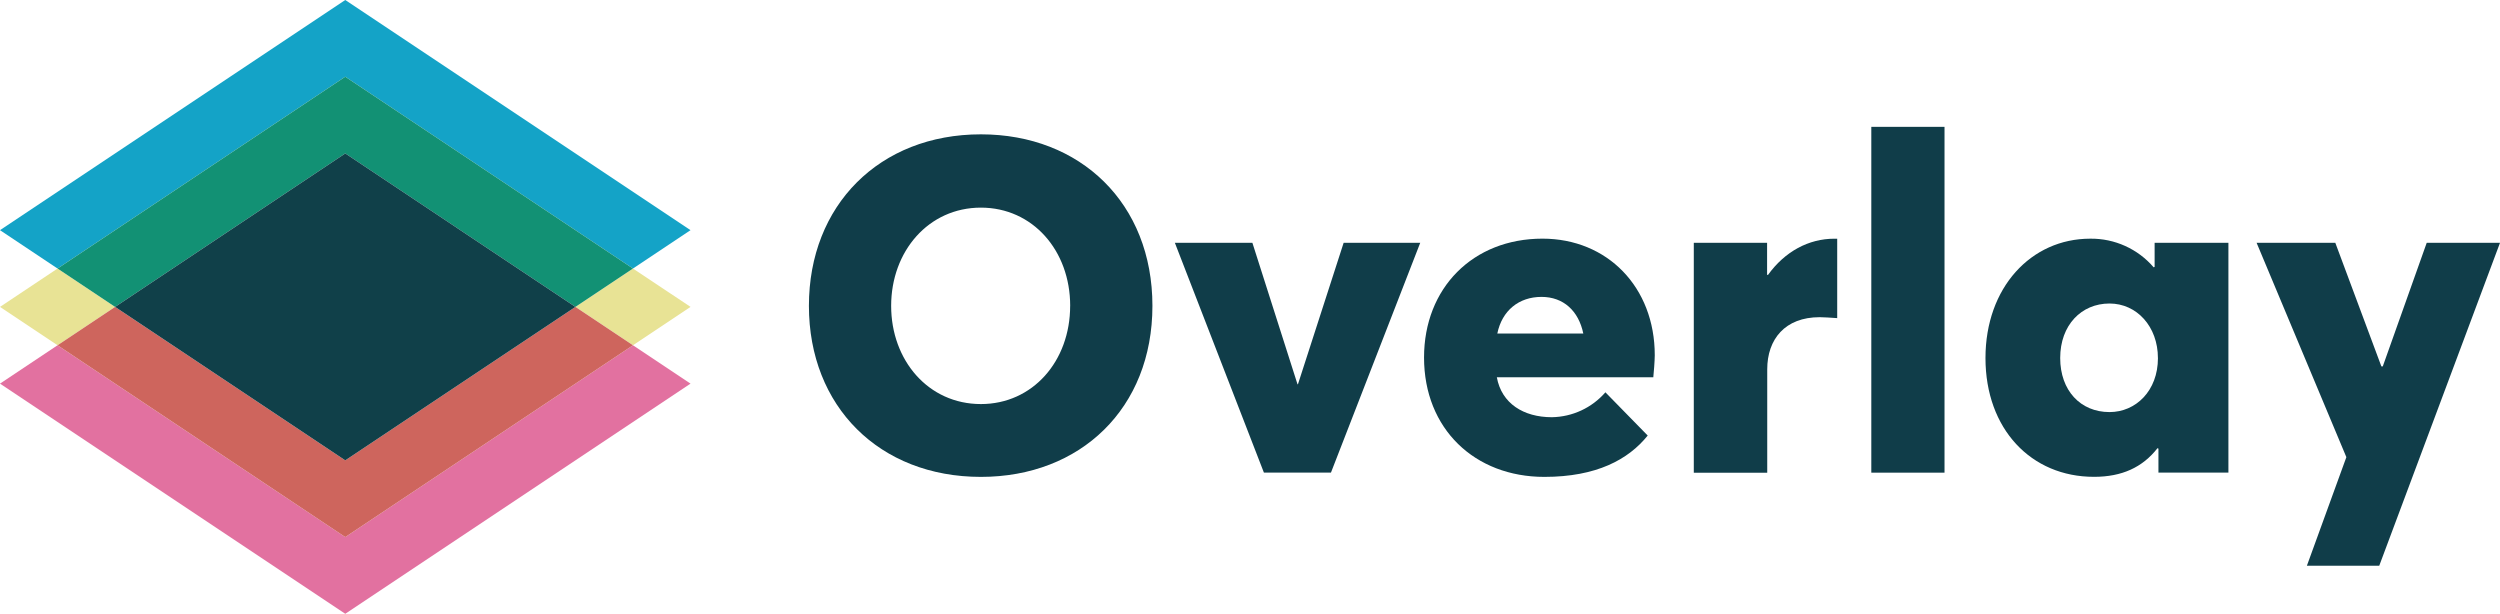
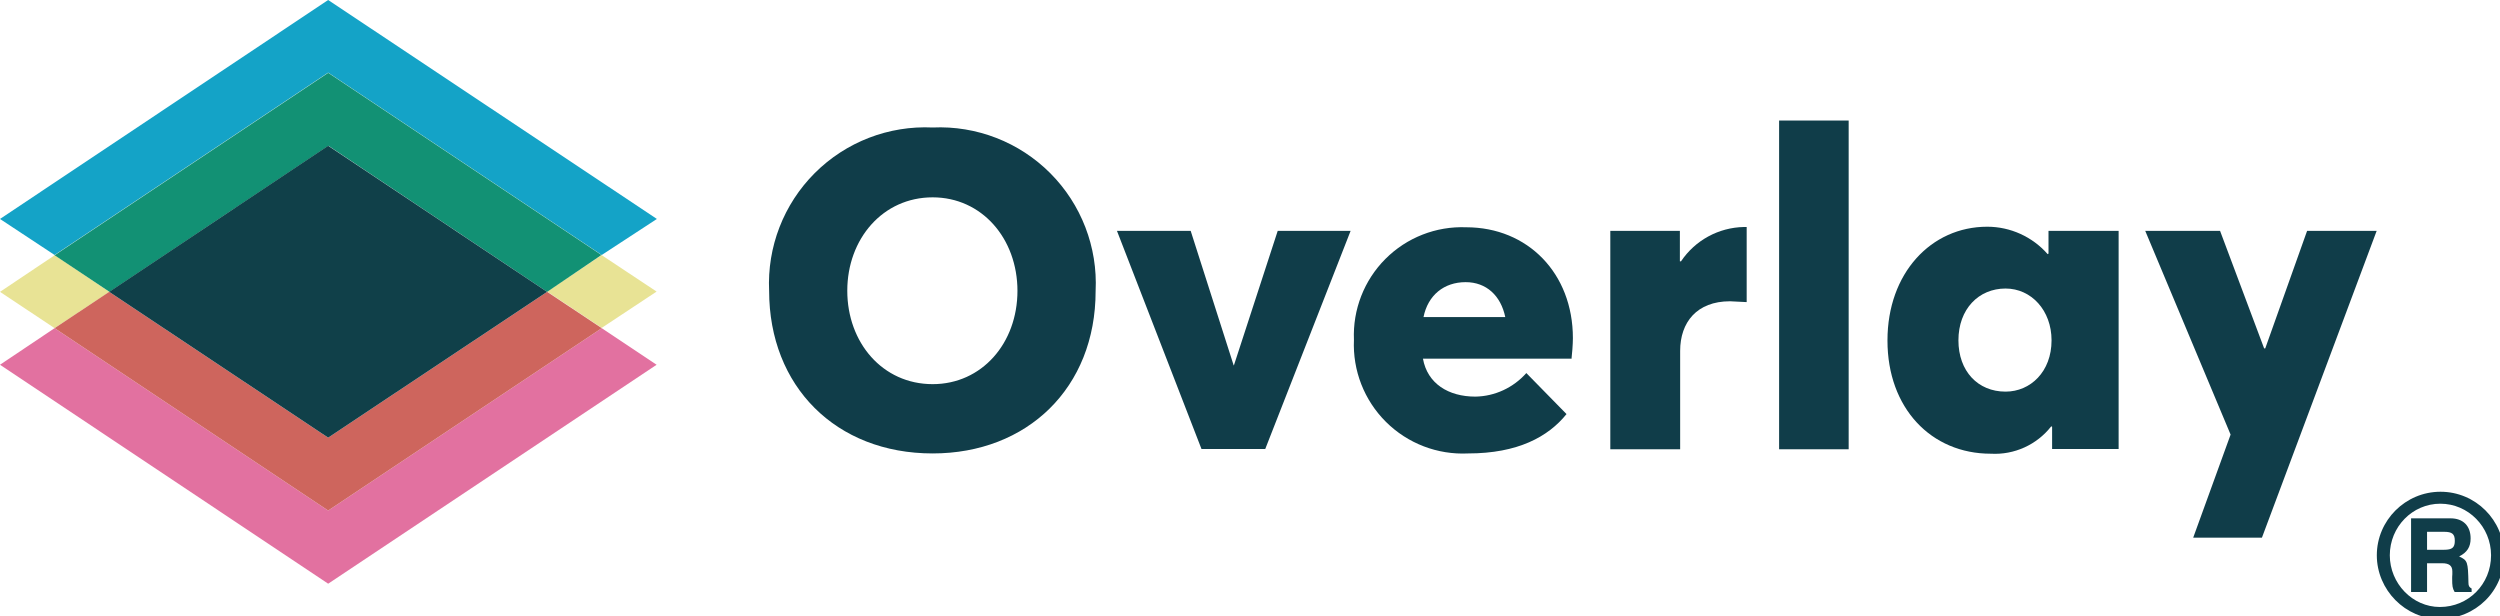
- <svg xmlns="http://www.w3.org/2000/svg" viewBox="0 0 857.54 210.54">
-   <defs>
-     <style>.strata-logo-1{fill:#14a3c7;}.strata-logo-2{fill:#e271a0;}.strata-logo-3{fill:#e8e395;}.strata-logo-4{fill:#129174;}.strata-logo-5{fill:#ce655d;}.strata-logo-6{fill:#104049;}.strata-logo-7{fill:#103d49;}</style>
-   </defs>
-   <polyline class="strata-logo-1" points="118.43 0 0 78.95 19.74 92.11 118.43 26.32 217.12 92.11 236.86 78.95 118.43 0" />
-   <polyline class="strata-logo-2" points="217.12 118.43 118.43 184.22 19.74 118.43 0 131.59 118.43 210.54 236.86 131.59 217.12 118.43" />
-   <path class="strata-logo-3" d="M19.74,92.11,0,105.27l19.74,13.16,19.74-13.16L19.74,92.11m197.39,0-19.74,13.16,19.74,13.16,19.74-13.16L217.12,92.11" />
-   <polyline class="strata-logo-4" points="118.43 26.32 19.74 92.11 39.48 105.27 118.43 52.63 197.38 105.27 217.12 92.11 118.43 26.32" />
-   <polyline class="strata-logo-5" points="197.38 105.27 118.43 157.91 39.48 105.27 19.74 118.43 118.43 184.22 217.12 118.43 197.38 105.27" />
-   <polyline class="strata-logo-6" points="118.43 52.63 39.48 105.27 118.43 157.91 197.38 105.27 118.43 52.63" />
-   <path class="strata-logo-7" d="M277.47,104.91c0-34.49,24.18-58.83,59-58.83,34.17,0,58.83,23.69,58.83,58.83s-24.66,58.67-58.83,58.67C301.65,163.58,277.47,139.41,277.47,104.91Zm89.62,0c0-19-12.89-33.69-30.62-33.69-18,0-30.79,15-30.79,33.69s12.73,33.69,30.79,33.69c17.72,0,30.61-14.67,30.61-33.69Z" />
-   <path class="strata-logo-7" d="M403,83.29h26.59l15.47,48.51h.16l15.67-48.51h26.27l-30.62,78.82h-23Z" />
-   <path class="strata-logo-7" d="M567.11,129.41H513.44c1.61,9,9.19,13.7,18.86,13.7a24.87,24.87,0,0,0,18.38-8.54l14.51,14.83c-6.61,8.22-17.57,14.18-35.46,14.18-23.85,0-41.26-16.44-41.26-40.94,0-23.85,16.76-40.78,40.62-40.78,22.24,0,38.52,16.6,38.52,40C567.59,124.09,567.27,127.8,567.11,129.41Zm-53.51-15h29.5c-1.61-7.74-6.77-12.57-14.34-12.57-7.76,0-13.55,4.69-15.16,12.58Z" />
-   <path class="strata-logo-7" d="M581,83.29h25.14v11h.32c5.8-8.06,14-12.41,22.73-12.41h1v27.24c-2.42-.16-4.67-.32-6-.32-11.93,0-18,7.58-18,17.89v35.46H581Z" />
-   <path class="strata-logo-7" d="M641.89,43.51H667V162.13H641.89Z" />
-   <path class="strata-logo-7" d="M681.05,122.81c0-24.18,15.63-40.94,35.94-40.94a28.21,28.21,0,0,1,21.76,9.83l.32-.16V83.29h25.31v78.82h-24v-8.22l-.32-.16c-5.16,6.61-12.25,9.83-21.76,9.83C696.69,163.58,681.05,147.14,681.05,122.81Zm59.15,0c0-10.8-7.25-18.7-16.6-18.7-9.67,0-16.92,7.41-16.92,18.7,0,11.12,6.93,18.54,16.92,18.54,9,0,16.61-7.26,16.61-18.54Z" />
-   <path class="strata-logo-7" d="M804.84,156.81,774.05,83.29h27l15.8,42.39h.48L832.4,83.29h25.14L816.12,194.05H791.3Z" />
+ <svg xmlns="http://www.w3.org/2000/svg" viewBox="0 0 902 222">
+   <g fill="none" fill-rule="evenodd">
+     <path fill="#14A3C7" d="M118.4 0L0 79 19.7 92l98.7-65.8 98.7 65.8L237 79 118.4 0" />
+     <path fill="#E271A0" d="M217.1 118.4l-98.7 65.8-98.7-65.8L0 131.6l118.4 79 118.5-79-19.8-13.2" />
+     <path d="M19.7 92.1L0 105.3l19.7 13.1 19.8-13.1L19.7 92m197.4 0l-19.7 13.2 19.7 13.1 19.8-13.1L217 92" fill="#E8E395" fill-rule="nonzero" />
+     <path fill="#129174" d="M118.4 26.3L19.7 92.1l19.8 13.2 79-52.7 78.9 52.7L217 92l-98.7-65.8" />
+     <path fill="#CE655D" d="M197.4 105.3l-79 52.6-79-52.6-19.7 13.1 98.7 65.8 98.7-65.8-19.7-13.1" />
+     <path fill="#104049" d="M118.4 52.6l-79 52.7 79 52.6 79-52.6-79-52.7" />
+     <path d="M277.5 105a56.4 56.4 0 0159-59 56.3 56.3 0 0158.8 59c0 35-24.7 58.6-58.8 58.6-34.9 0-59-24.2-59-58.7zm89.6 0c0-19-12.9-33.8-30.6-33.8-18 0-30.8 15-30.8 33.7 0 18.7 12.7 33.7 30.8 33.7 17.7 0 30.6-14.7 30.6-33.7z" fill="#103D49" fill-rule="nonzero" />
+     <path fill="#103D49" d="M403 83.3h26.6l15.5 48.5h.1L461 83.3h26.3L456.5 162h-23z" />
+     <path d="M567.1 129.4h-53.7c1.6 9 9.2 13.7 18.9 13.7 7-.1 13.7-3.2 18.4-8.5l14.5 14.8c-6.6 8.2-17.6 14.2-35.5 14.2a39.3 39.3 0 01-41.2-41A39 39 0 01529 82c22.2 0 38.5 16.6 38.5 40 0 2.2-.3 5.9-.5 7.5zm-53.5-15h29.5c-1.6-7.7-6.8-12.6-14.3-12.6-7.8 0-13.6 4.7-15.2 12.6z" fill="#103D49" fill-rule="nonzero" />
+     <path d="M581 83.3h25.1v11h.4a28 28 0 0122.7-12.4h1V109l-6-.3c-12 0-18 7.6-18 17.9v35.5H581v-79zM641.9 43.5H667v118.6h-25.1z" fill="#103D49" />
+     <path d="M681 122.8c0-24.2 15.7-41 36-41 8.3 0 16.3 3.6 21.8 9.9l.3-.2v-8.2h25.3V162h-24V154l-.3-.2a25.8 25.8 0 01-21.8 9.9c-21.6 0-37.3-16.5-37.3-40.8zm59.2 0c0-10.8-7.3-18.7-16.6-18.7-9.7 0-17 7.4-17 18.7 0 11.1 7 18.5 17 18.5 9 0 16.6-7.2 16.6-18.5z" fill="#103D49" fill-rule="nonzero" />
+     <path fill="#103D49" d="M804.8 156.8L774 83.3h27l15.9 42.4h.4l15.1-42.4h25.1L816.1 194h-24.8z" />
+     <text font-family="Helvetica-Bold, Helvetica" font-size="60" font-weight="bold" fill="#103D49">
+       <tspan x="858.4" y="222">®</tspan>
+     </text>
+   </g>
</svg>
